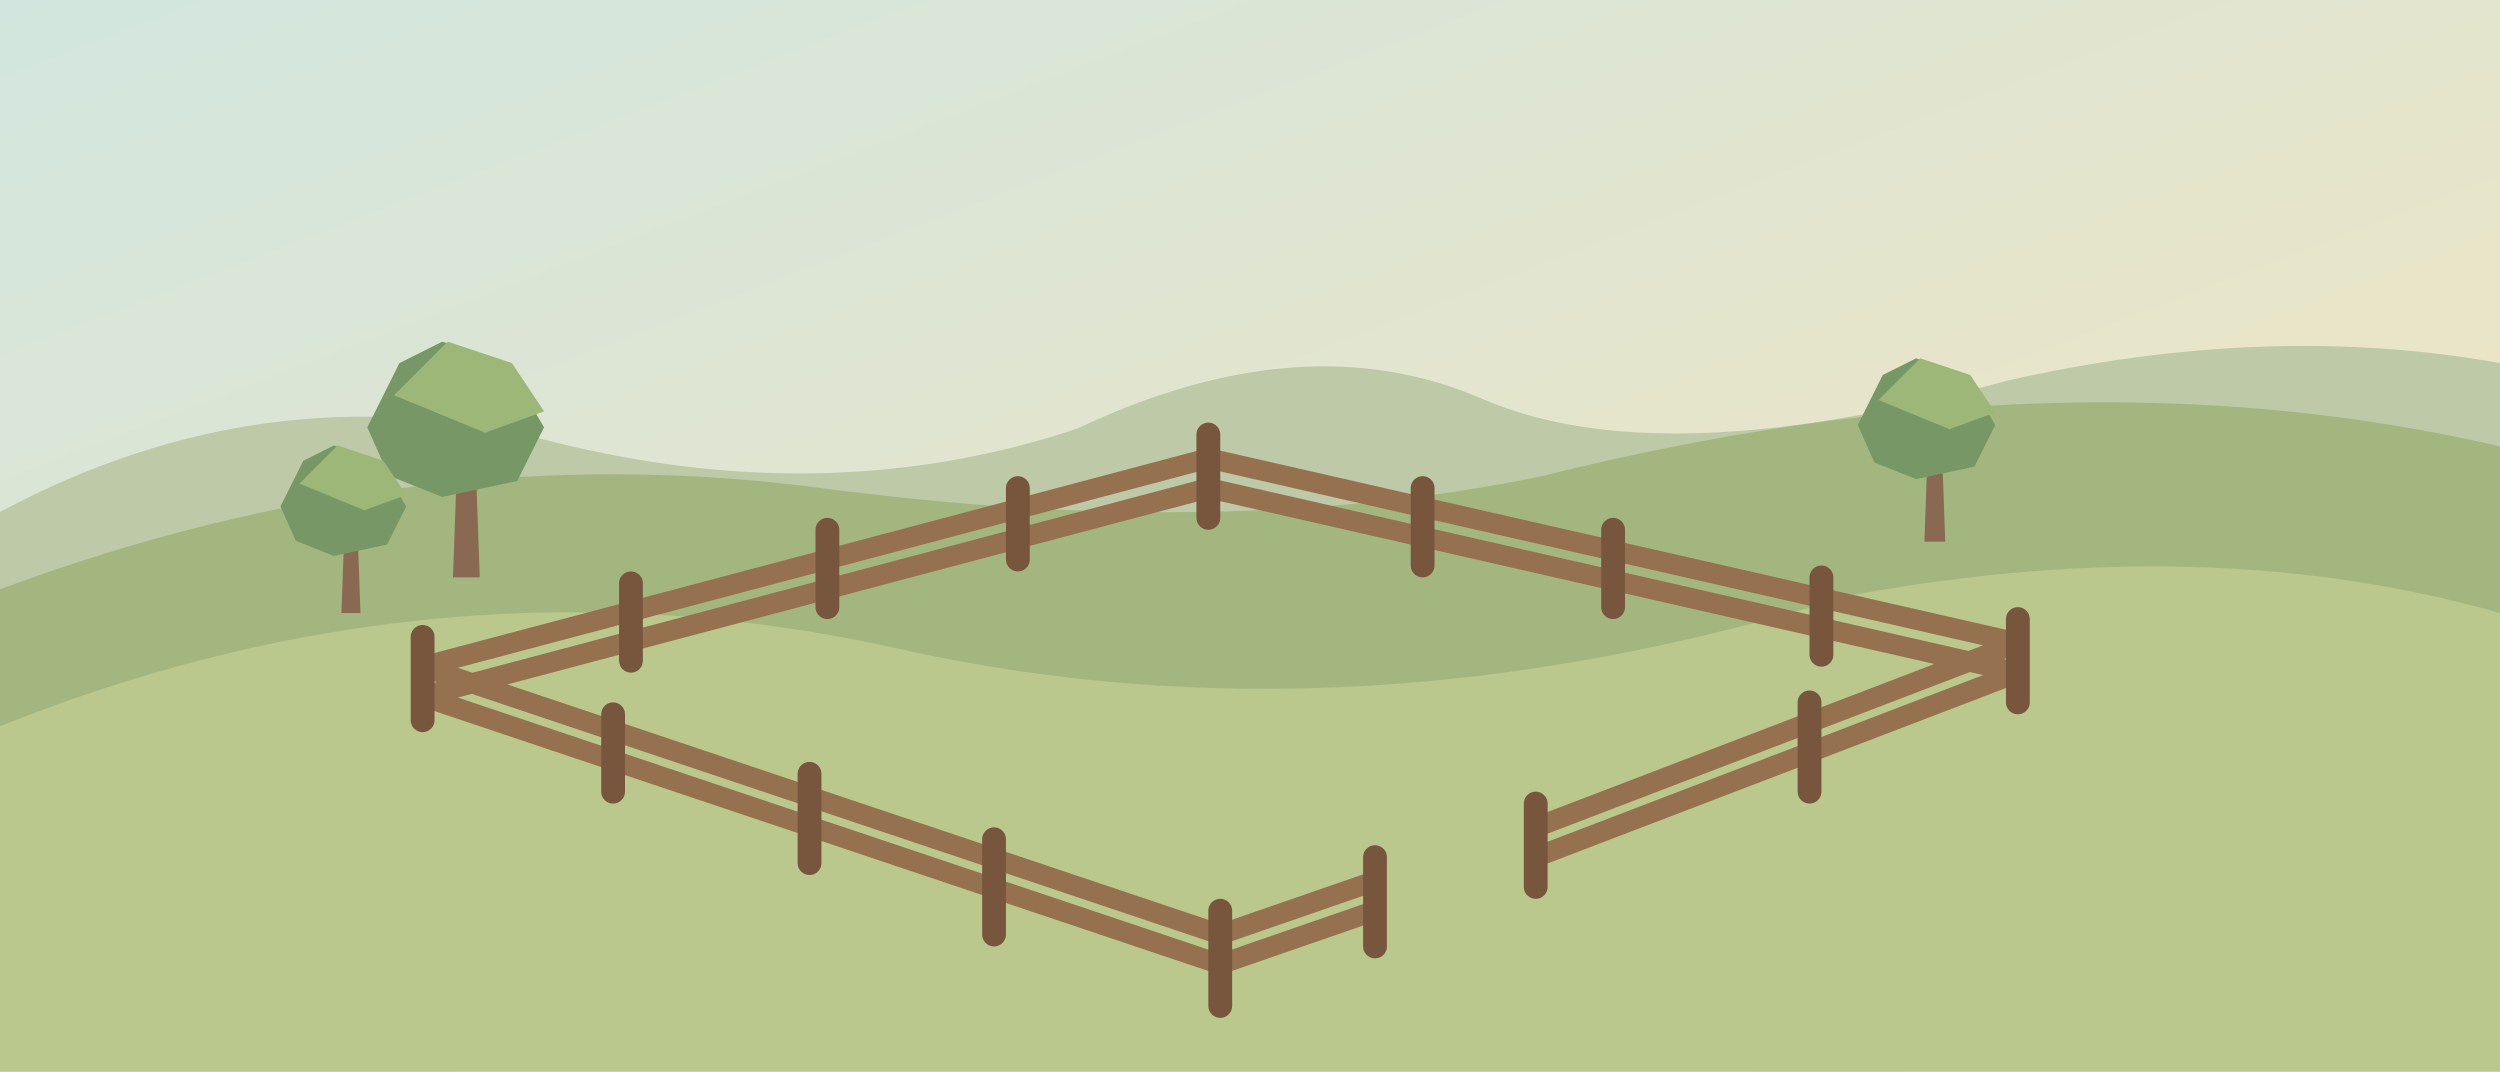
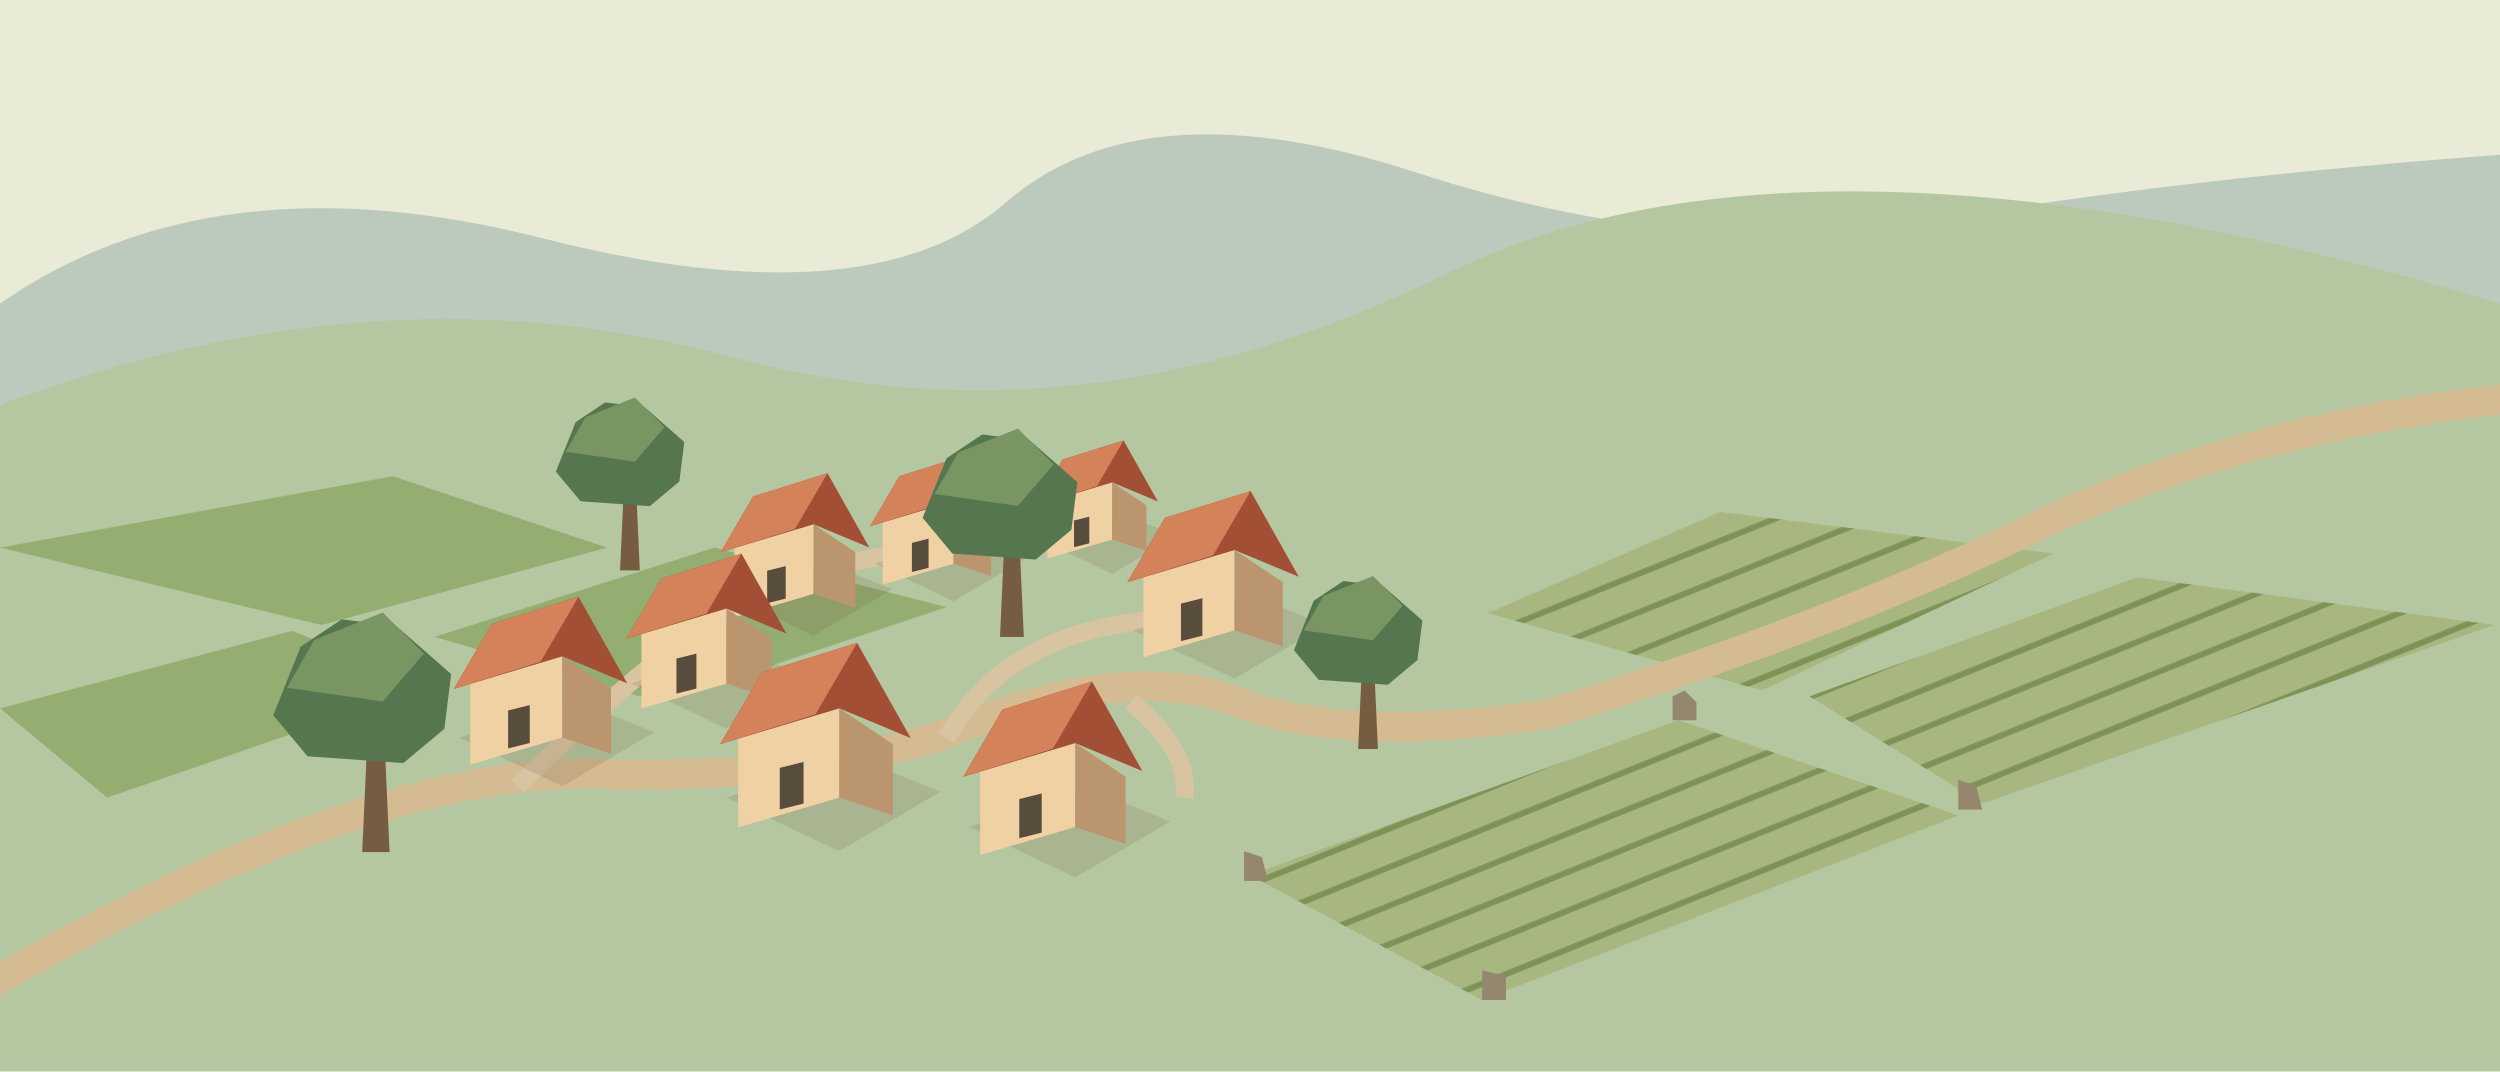
- <svg xmlns="http://www.w3.org/2000/svg" viewBox="0 0 420 180" role="img" aria-label="Open timber acre">
+ <svg xmlns="http://www.w3.org/2000/svg" viewBox="0 0 420 180" role="img" aria-label="Compact village beside its fields">
  <defs>
-     <linearGradient id="s" x2=".9" y2="1">
-       <stop stop-color="#d2e6df" />
-       <stop offset="1" stop-color="#f5e4bc" />
-     </linearGradient>
-     <g id="t">
-       <path d="M-1 0l1-28 3 0 1 28z" fill="#896951" />
-       <path d="m-13-19-4-9 6-12 8-4 12 4 7 12-5 10-14 3z" fill="#779866" />
-       <path d="m-12-34 10-10 12 4 6 9-11 4z" fill="#9db779" />
+     <g id="house">
+       <path fill="#654d39" opacity=".15" d="m-13 1 21-7 15 6-17 10z" />
+       <path fill="#f0d1a3" d="m-11-9 17-5 0 15-17 5z" />
+       <path fill="#bb956e" d="m6-14 9 6V4L6 1z" />
+       <path fill="#a24f36" d="m-14-8 7-12 16-5 9 16-12-5z" />
+       <path fill="#d48259" d="m-14-8 7-12 16-5-7 12z" />
+       <path fill="#584d3d" d="m-4-4 4-1v7l-4 1z" />
    </g>
+     <g id="tree">
+       <path fill="#765d42" d="m-1 1 1-22h2L3 1z" />
+       <path fill="#55764e" d="m-9-13-5-6 4-10 6-4 8 1 8 7-1 8-6 5z" />
+       <path fill="#789562" d="m-12-23 4-7 10-4 6 6-6 7z" />
+     </g>
+     <pattern id="rows" width="6" height="6" patternUnits="userSpaceOnUse" patternTransform="rotate(68)">
+       <path d="M0 0v6" stroke="#7d9257" stroke-width="2" />
+     </pattern>
  </defs>
-   <rect width="420" height="180" fill="url(#s)" />
-   <path d="M0 86q45-24 92-12t89-2q38-18 68-5t88-3q44-10 83-3v62H0" fill="#bdc9a7" />
-   <path d="M0 99q70-26 138-17t121-2q88-22 161-5v105H0" fill="#a3b67f" />
-   <path d="M0 122q75-30 151-13t160-9q60-11 109 3v77H0" fill="#bac78d" />
-   <use href="#t" transform="translate(77 97) scale(.9)" />
-   <use href="#t" transform="translate(58 103) scale(.64)" />
-   <use href="#t" transform="translate(324 91) scale(.7)" />
-   <g fill="none" stroke="#95714f" stroke-width="3.4" stroke-linejoin="round">
-     <path d="m71 112 132-35 136 31-81 31m-27 9-26 9-134-45m0 5 132-35 136 31-81 31m-27 9-26 9-134-45" />
-   </g>
-   <g fill="none" stroke="#78563e" stroke-width="4" stroke-linecap="round">
-     <path d="M71 121v-14m35 4V98m33 4V89m32 5V82m32 5V73m36 22V82m32 20V89m35 21V97m33 21v-14m-35 29v-15m-46 31v-14m-27 24v-15m-26 25v-16m-38 4v-16m-31 4v-15m-33 3v-13" />
+   <rect width="420" height="180" fill="#e9ebd7" />
+   <path d="M0 51Q36 26 91 40T169 34T238 29T325 37T420 26V93H0Z" fill="#bbcabc" />
+   <path d="M0 68Q64 44 123 60T243 46T420 51V180H0Z" fill="#b5c7a0" />
+   <path d="m0 92 66-12 36 12-48 13z m73 15 47-15 39 10-48 16z M0 119l49-13 24 9-55 19z" fill="#94ad71" />
+   <path d="m250 103 39-17 56 7-49 23z m54 14 55-20 60 8-86 30z M210 147l72-26 47 16-80 31z" fill="#a8b77f" />
+   <path d="m250 103 39-17 56 7-49 23z m54 14 55-20 60 8-86 30z M210 147l72-26 47 16-80 31z" fill="url(#rows)" />
+   <path d="M-8 169q68-40 108-39t62-8q28-11 46-4t52 2q46-14 81-31t80-22" fill="none" stroke="#d5bb91" stroke-width="5" />
+   <path d="M87 132q32-31 46-35t51-10m-25 37q10-18 36-20m-5 14q10 8 9 16" fill="none" stroke="#d8c4a1" stroke-width="3" />
+   <use href="#tree" transform="translate(105 95) scale(.83)" />
+   <use href="#house" transform="translate(132 99) scale(.78)" />
+   <use href="#house" transform="translate(156 94) scale(.7)" />
+   <use href="#house" transform="translate(183 90) scale(.64)" />
+   <use href="#tree" transform="translate(169 106)" />
+   <use href="#house" transform="translate(202 105) scale(.9)" />
+   <use href="#house" transform="translate(89 123) scale(.91)" />
+   <use href="#house" transform="translate(117 114) scale(.84)" />
+   <use href="#house" transform="translate(135 133)" />
+   <use href="#house" transform="translate(175 138) scale(.94)" />
+   <use href="#tree" transform="translate(62 142) scale(1.15)" />
+   <use href="#tree" transform="translate(229 125) scale(.83)" />
+   <g fill="#95866e">
+     <path d="m281 121 0-4 2-1 2 2v3z m48 15v-5l3 1 1 4z m-80 32v-5l4 1v4z m-40-20v-5l3 1 1 4z" />
  </g>
</svg>
